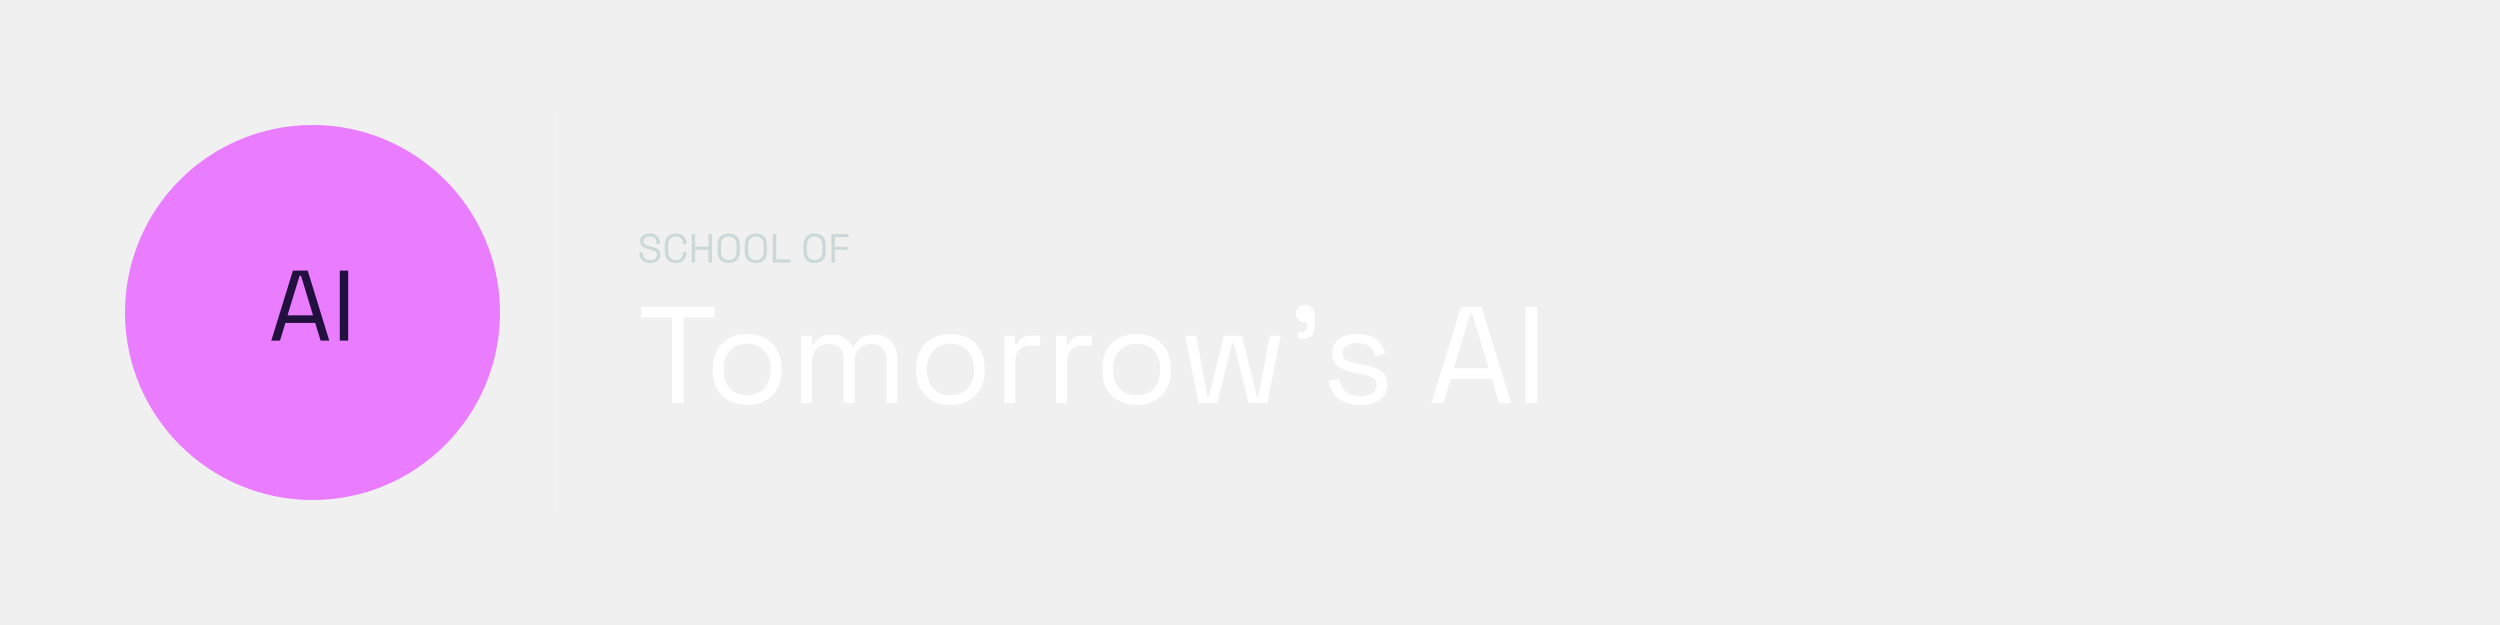
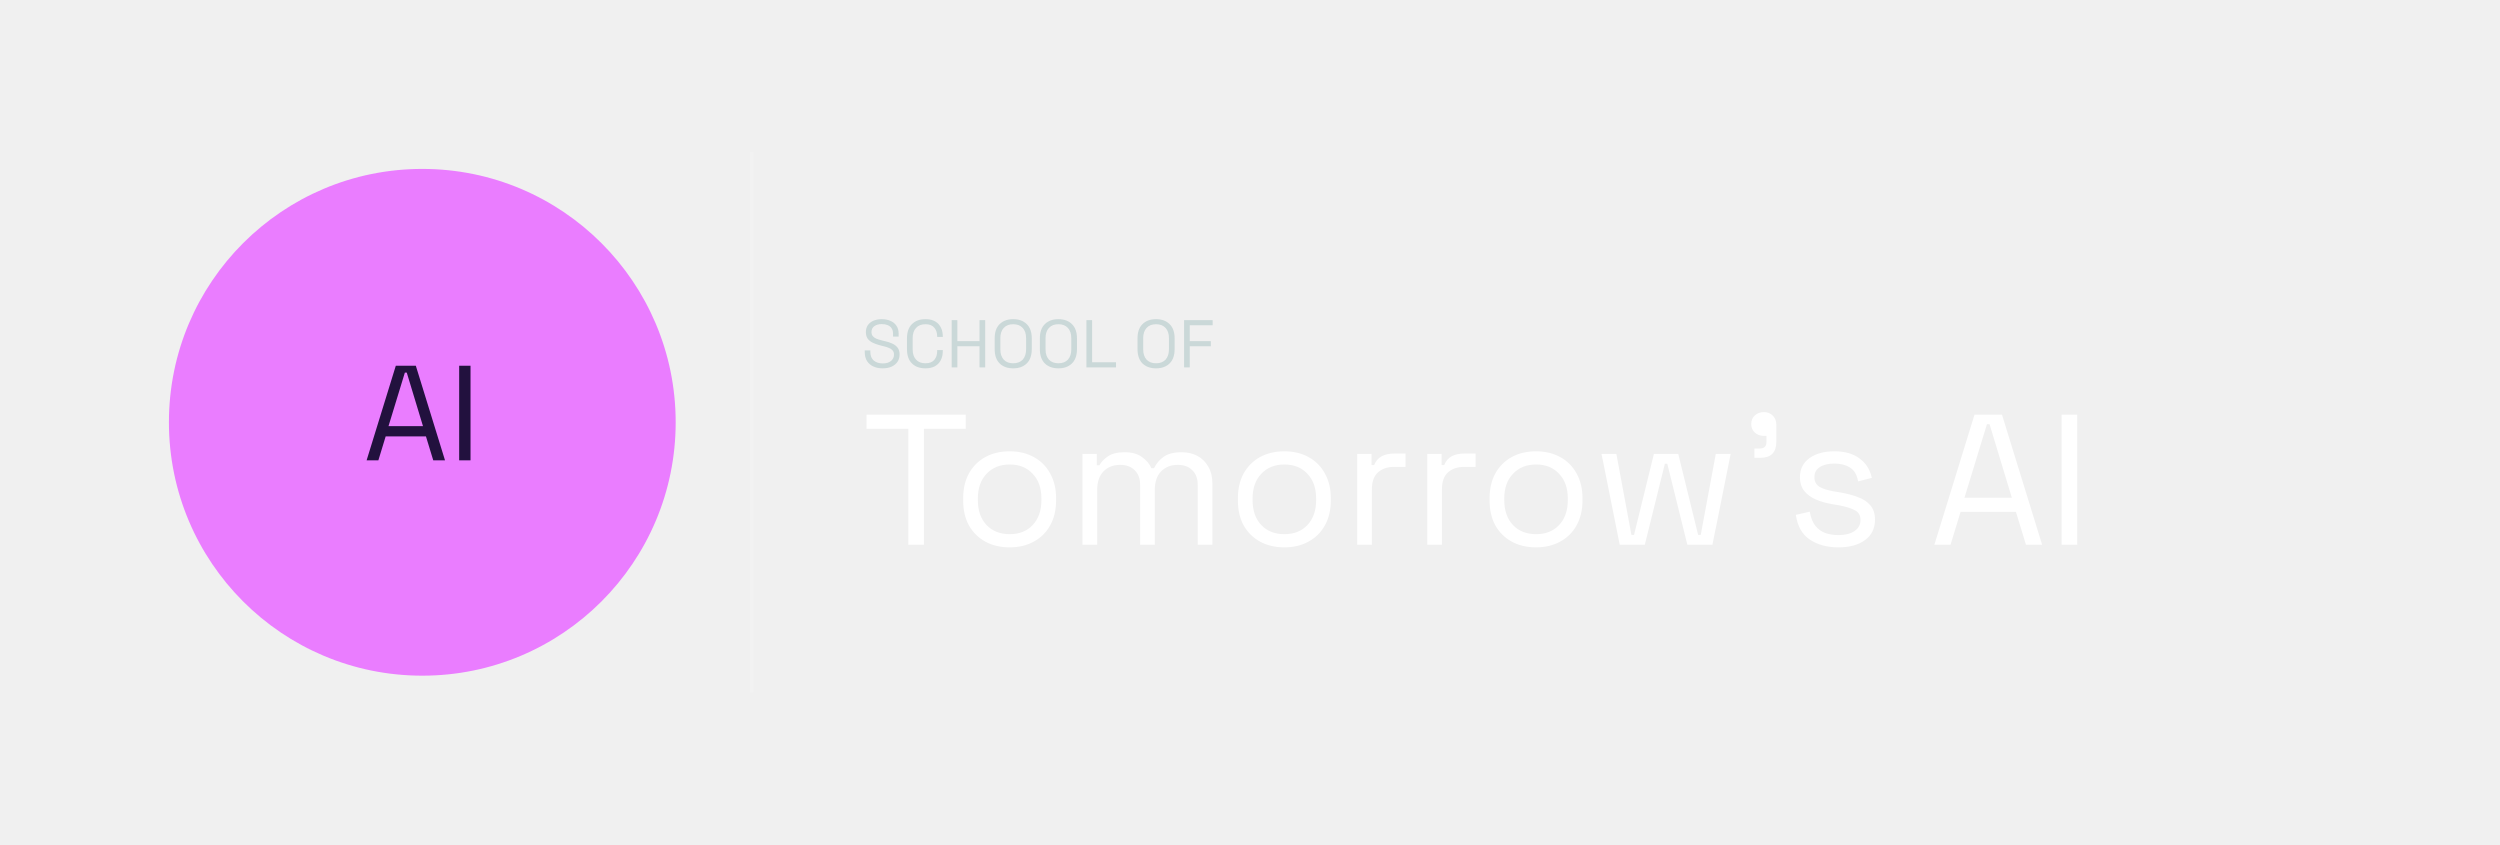
- <svg xmlns="http://www.w3.org/2000/svg" width="800" height="200" viewBox="0 0 800 200" fill="none">
+ <svg xmlns="http://www.w3.org/2000/svg" width="592" height="200" viewBox="0 0 592 200" fill="none">
  <path d="M100 160C133.137 160 160 133.137 160 100C160 66.863 133.137 40 100 40C66.863 40 40 66.863 40 100C40 133.137 66.863 160 100 160Z" fill="#EA7DFF" />
  <path d="M86.816 109L93.728 86.6H98.464L105.376 109H102.592L100.864 103.336H91.328L89.6 109H86.816ZM92 100.904H100.16L96.32 88.232H95.872L92 100.904ZM108.732 109V86.6H111.42V109H108.732Z" fill="#22113E" />
  <path opacity="0.15" d="M178 36V164" stroke="white" stroke-width="0.75" />
-   <path d="M208.069 84.182C207.41 84.182 206.821 84.065 206.301 83.831C205.781 83.597 205.369 83.246 205.066 82.778C204.771 82.301 204.624 81.708 204.624 80.997V80.724H205.703V80.997C205.703 81.751 205.924 82.314 206.366 82.687C206.808 83.051 207.376 83.233 208.069 83.233C208.78 83.233 209.321 83.073 209.694 82.752C210.067 82.431 210.253 82.028 210.253 81.543C210.253 81.205 210.166 80.936 209.993 80.737C209.828 80.538 209.594 80.377 209.291 80.256C208.988 80.126 208.632 80.013 208.225 79.918L207.549 79.749C207.02 79.61 206.552 79.441 206.145 79.242C205.738 79.043 205.417 78.783 205.183 78.462C204.958 78.133 204.845 77.712 204.845 77.201C204.845 76.69 204.971 76.248 205.222 75.875C205.482 75.502 205.842 75.216 206.301 75.017C206.769 74.818 207.306 74.718 207.913 74.718C208.528 74.718 209.079 74.826 209.564 75.043C210.058 75.251 210.444 75.563 210.721 75.979C211.007 76.386 211.15 76.902 211.15 77.526V78.072H210.071V77.526C210.071 77.084 209.976 76.729 209.785 76.46C209.603 76.191 209.347 75.992 209.018 75.862C208.697 75.732 208.329 75.667 207.913 75.667C207.315 75.667 206.834 75.801 206.47 76.07C206.106 76.33 205.924 76.703 205.924 77.188C205.924 77.509 206.002 77.769 206.158 77.968C206.314 78.167 206.535 78.332 206.821 78.462C207.107 78.583 207.449 78.692 207.848 78.787L208.524 78.956C209.053 79.069 209.525 79.225 209.941 79.424C210.366 79.615 210.704 79.879 210.955 80.217C211.206 80.546 211.332 80.98 211.332 81.517C211.332 82.054 211.198 82.522 210.929 82.921C210.66 83.32 210.279 83.632 209.785 83.857C209.3 84.074 208.728 84.182 208.069 84.182ZM216.302 84.182C215.218 84.182 214.356 83.87 213.715 83.246C213.073 82.613 212.753 81.695 212.753 80.49V78.41C212.753 77.205 213.073 76.291 213.715 75.667C214.356 75.034 215.218 74.718 216.302 74.718C217.376 74.718 218.2 75.017 218.772 75.615C219.352 76.213 219.643 77.032 219.643 78.072V78.137H218.564V78.033C218.564 77.348 218.377 76.789 218.005 76.356C217.641 75.914 217.073 75.693 216.302 75.693C215.53 75.693 214.928 75.931 214.495 76.408C214.061 76.876 213.845 77.535 213.845 78.384V80.516C213.845 81.365 214.061 82.028 214.495 82.505C214.928 82.973 215.53 83.207 216.302 83.207C217.073 83.207 217.641 82.99 218.005 82.557C218.377 82.115 218.564 81.552 218.564 80.867V80.659H219.643V80.828C219.643 81.868 219.352 82.687 218.772 83.285C218.2 83.883 217.376 84.182 216.302 84.182ZM221.353 84V74.9H222.445V78.943H226.709V74.9H227.801V84H226.709V79.931H222.445V84H221.353ZM233.187 84.182C232.103 84.182 231.237 83.87 230.587 83.246C229.945 82.613 229.625 81.695 229.625 80.49V78.41C229.625 77.205 229.945 76.291 230.587 75.667C231.237 75.034 232.103 74.718 233.187 74.718C234.279 74.718 235.145 75.034 235.787 75.667C236.437 76.291 236.762 77.205 236.762 78.41V80.49C236.762 81.695 236.437 82.613 235.787 83.246C235.145 83.87 234.279 84.182 233.187 84.182ZM233.187 83.207C233.975 83.207 234.586 82.973 235.02 82.505C235.453 82.028 235.67 81.37 235.67 80.529V78.371C235.67 77.53 235.453 76.876 235.02 76.408C234.586 75.931 233.975 75.693 233.187 75.693C232.407 75.693 231.8 75.931 231.367 76.408C230.933 76.876 230.717 77.53 230.717 78.371V80.529C230.717 81.37 230.933 82.028 231.367 82.505C231.8 82.973 232.407 83.207 233.187 83.207ZM241.883 84.182C240.8 84.182 239.933 83.87 239.283 83.246C238.642 82.613 238.321 81.695 238.321 80.49V78.41C238.321 77.205 238.642 76.291 239.283 75.667C239.933 75.034 240.8 74.718 241.883 74.718C242.975 74.718 243.842 75.034 244.483 75.667C245.133 76.291 245.458 77.205 245.458 78.41V80.49C245.458 81.695 245.133 82.613 244.483 83.246C243.842 83.87 242.975 84.182 241.883 84.182ZM241.883 83.207C242.672 83.207 243.283 82.973 243.716 82.505C244.149 82.028 244.366 81.37 244.366 80.529V78.371C244.366 77.53 244.149 76.876 243.716 76.408C243.283 75.931 242.672 75.693 241.883 75.693C241.103 75.693 240.496 75.931 240.063 76.408C239.63 76.876 239.413 77.53 239.413 78.371V80.529C239.413 81.37 239.63 82.028 240.063 82.505C240.496 82.973 241.103 83.207 241.883 83.207ZM247.277 84V74.9H248.369V83.012H252.971V84H247.277ZM260.672 84.182C259.589 84.182 258.722 83.87 258.072 83.246C257.431 82.613 257.11 81.695 257.11 80.49V78.41C257.11 77.205 257.431 76.291 258.072 75.667C258.722 75.034 259.589 74.718 260.672 74.718C261.764 74.718 262.631 75.034 263.272 75.667C263.922 76.291 264.247 77.205 264.247 78.41V80.49C264.247 81.695 263.922 82.613 263.272 83.246C262.631 83.87 261.764 84.182 260.672 84.182ZM260.672 83.207C261.461 83.207 262.072 82.973 262.505 82.505C262.938 82.028 263.155 81.37 263.155 80.529V78.371C263.155 77.53 262.938 76.876 262.505 76.408C262.072 75.931 261.461 75.693 260.672 75.693C259.892 75.693 259.285 75.931 258.852 76.408C258.419 76.876 258.202 77.53 258.202 78.371V80.529C258.202 81.37 258.419 82.028 258.852 82.505C259.285 82.973 259.892 83.207 260.672 83.207ZM266.066 84V74.9H271.565V75.888H267.158V78.943H271.214V79.931H267.158V84H266.066Z" fill="#CAD8D8" />
+   <path d="M209.008 87.224C208.197 87.224 207.472 87.08 206.832 86.792C206.192 86.504 205.685 86.072 205.312 85.496C204.949 84.909 204.768 84.179 204.768 83.304V82.968H206.096V83.304C206.096 84.232 206.368 84.925 206.912 85.384C207.456 85.832 208.155 86.056 209.008 86.056C209.883 86.056 210.549 85.859 211.008 85.464C211.467 85.069 211.696 84.573 211.696 83.976C211.696 83.56 211.589 83.229 211.376 82.984C211.173 82.739 210.885 82.541 210.512 82.392C210.139 82.232 209.701 82.093 209.2 81.976L208.368 81.768C207.717 81.597 207.141 81.389 206.64 81.144C206.139 80.899 205.744 80.579 205.456 80.184C205.179 79.779 205.04 79.261 205.04 78.632C205.04 78.003 205.195 77.459 205.504 77C205.824 76.541 206.267 76.189 206.832 75.944C207.408 75.699 208.069 75.576 208.816 75.576C209.573 75.576 210.251 75.709 210.848 75.976C211.456 76.232 211.931 76.616 212.272 77.128C212.624 77.629 212.8 78.264 212.8 79.032V79.704H211.472V79.032C211.472 78.488 211.355 78.051 211.12 77.72C210.896 77.389 210.581 77.144 210.176 76.984C209.781 76.824 209.328 76.744 208.816 76.744C208.08 76.744 207.488 76.909 207.04 77.24C206.592 77.56 206.368 78.019 206.368 78.616C206.368 79.011 206.464 79.331 206.656 79.576C206.848 79.821 207.12 80.024 207.472 80.184C207.824 80.333 208.245 80.467 208.736 80.584L209.568 80.792C210.219 80.931 210.8 81.123 211.312 81.368C211.835 81.603 212.251 81.928 212.56 82.344C212.869 82.749 213.024 83.283 213.024 83.944C213.024 84.605 212.859 85.181 212.528 85.672C212.197 86.163 211.728 86.547 211.12 86.824C210.523 87.091 209.819 87.224 209.008 87.224ZM219.141 87.224C217.807 87.224 216.746 86.84 215.957 86.072C215.167 85.293 214.773 84.163 214.773 82.68V80.12C214.773 78.637 215.167 77.512 215.957 76.744C216.746 75.965 217.807 75.576 219.141 75.576C220.463 75.576 221.477 75.944 222.181 76.68C222.895 77.416 223.253 78.424 223.253 79.704V79.784H221.925V79.656C221.925 78.813 221.695 78.125 221.237 77.592C220.789 77.048 220.09 76.776 219.141 76.776C218.191 76.776 217.45 77.069 216.917 77.656C216.383 78.232 216.117 79.043 216.117 80.088V82.712C216.117 83.757 216.383 84.573 216.917 85.16C217.45 85.736 218.191 86.024 219.141 86.024C220.09 86.024 220.789 85.757 221.237 85.224C221.695 84.68 221.925 83.987 221.925 83.144V82.888H223.253V83.096C223.253 84.376 222.895 85.384 222.181 86.12C221.477 86.856 220.463 87.224 219.141 87.224ZM225.358 87V75.8H226.702V80.776H231.95V75.8H233.294V87H231.95V81.992H226.702V87H225.358ZM239.922 87.224C238.589 87.224 237.522 86.84 236.722 86.072C235.933 85.293 235.538 84.163 235.538 82.68V80.12C235.538 78.637 235.933 77.512 236.722 76.744C237.522 75.965 238.589 75.576 239.922 75.576C241.266 75.576 242.333 75.965 243.122 76.744C243.922 77.512 244.322 78.637 244.322 80.12V82.68C244.322 84.163 243.922 85.293 243.122 86.072C242.333 86.84 241.266 87.224 239.922 87.224ZM239.922 86.024C240.893 86.024 241.645 85.736 242.178 85.16C242.711 84.573 242.978 83.763 242.978 82.728V80.072C242.978 79.037 242.711 78.232 242.178 77.656C241.645 77.069 240.893 76.776 239.922 76.776C238.962 76.776 238.215 77.069 237.682 77.656C237.149 78.232 236.882 79.037 236.882 80.072V82.728C236.882 83.763 237.149 84.573 237.682 85.16C238.215 85.736 238.962 86.024 239.922 86.024ZM250.625 87.224C249.292 87.224 248.225 86.84 247.425 86.072C246.636 85.293 246.241 84.163 246.241 82.68V80.12C246.241 78.637 246.636 77.512 247.425 76.744C248.225 75.965 249.292 75.576 250.625 75.576C251.969 75.576 253.036 75.965 253.825 76.744C254.625 77.512 255.025 78.637 255.025 80.12V82.68C255.025 84.163 254.625 85.293 253.825 86.072C253.036 86.84 251.969 87.224 250.625 87.224ZM250.625 86.024C251.596 86.024 252.348 85.736 252.881 85.16C253.415 84.573 253.681 83.763 253.681 82.728V80.072C253.681 79.037 253.415 78.232 252.881 77.656C252.348 77.069 251.596 76.776 250.625 76.776C249.665 76.776 248.919 77.069 248.385 77.656C247.852 78.232 247.585 79.037 247.585 80.072V82.728C247.585 83.763 247.852 84.573 248.385 85.16C248.919 85.736 249.665 86.024 250.625 86.024ZM257.264 87V75.8H258.608V85.784H264.272V87H257.264ZM273.75 87.224C272.417 87.224 271.35 86.84 270.55 86.072C269.761 85.293 269.366 84.163 269.366 82.68V80.12C269.366 78.637 269.761 77.512 270.55 76.744C271.35 75.965 272.417 75.576 273.75 75.576C275.094 75.576 276.161 75.965 276.95 76.744C277.75 77.512 278.15 78.637 278.15 80.12V82.68C278.15 84.163 277.75 85.293 276.95 86.072C276.161 86.84 275.094 87.224 273.75 87.224ZM273.75 86.024C274.721 86.024 275.473 85.736 276.006 85.16C276.54 84.573 276.806 83.763 276.806 82.728V80.072C276.806 79.037 276.54 78.232 276.006 77.656C275.473 77.069 274.721 76.776 273.75 76.776C272.79 76.776 272.044 77.069 271.51 77.656C270.977 78.232 270.71 79.037 270.71 80.072V82.728C270.71 83.763 270.977 84.573 271.51 85.16C272.044 85.736 272.79 86.024 273.75 86.024ZM280.389 87V75.8H287.157V77.016H281.733V80.776H286.725V81.992H281.733V87H280.389Z" fill="#CAD8D8" />
  <path d="M215.088 129V101.544H205.188V98.2H228.684V101.544H218.784V129H215.088ZM239.08 129.616C236.91 129.616 234.988 129.161 233.316 128.252C231.674 127.343 230.383 126.067 229.444 124.424C228.535 122.752 228.08 120.787 228.08 118.528V117.956C228.08 115.727 228.535 113.776 229.444 112.104C230.383 110.432 231.674 109.141 233.316 108.232C234.988 107.323 236.91 106.868 239.08 106.868C241.251 106.868 243.158 107.323 244.8 108.232C246.472 109.141 247.763 110.432 248.672 112.104C249.611 113.776 250.08 115.727 250.08 117.956V118.528C250.08 120.787 249.611 122.752 248.672 124.424C247.763 126.067 246.472 127.343 244.8 128.252C243.158 129.161 241.251 129.616 239.08 129.616ZM239.08 126.492C241.368 126.492 243.187 125.773 244.536 124.336C245.915 122.869 246.604 120.904 246.604 118.44V118.044C246.604 115.58 245.915 113.629 244.536 112.192C243.187 110.725 241.368 109.992 239.08 109.992C236.822 109.992 235.003 110.725 233.624 112.192C232.246 113.629 231.556 115.58 231.556 118.044V118.44C231.556 120.904 232.246 122.869 233.624 124.336C235.003 125.773 236.822 126.492 239.08 126.492ZM256.336 129V107.484H259.724V110.168H260.34C260.75 109.405 261.425 108.701 262.364 108.056C263.302 107.411 264.622 107.088 266.324 107.088C267.996 107.088 269.345 107.455 270.372 108.188C271.428 108.921 272.19 109.816 272.66 110.872H273.276C273.774 109.816 274.522 108.921 275.52 108.188C276.546 107.455 277.969 107.088 279.788 107.088C281.225 107.088 282.486 107.381 283.572 107.968C284.657 108.555 285.508 109.405 286.124 110.52C286.769 111.605 287.092 112.911 287.092 114.436V129H283.616V114.744C283.616 113.307 283.19 112.177 282.34 111.356C281.518 110.505 280.36 110.08 278.864 110.08C277.28 110.08 275.974 110.593 274.948 111.62C273.95 112.647 273.452 114.128 273.452 116.064V129H269.976V114.744C269.976 113.307 269.55 112.177 268.7 111.356C267.878 110.505 266.72 110.08 265.224 110.08C263.64 110.08 262.334 110.593 261.308 111.62C260.31 112.647 259.812 114.128 259.812 116.064V129H256.336ZM304.135 129.616C301.964 129.616 300.043 129.161 298.371 128.252C296.728 127.343 295.438 126.067 294.499 124.424C293.59 122.752 293.135 120.787 293.135 118.528V117.956C293.135 115.727 293.59 113.776 294.499 112.104C295.438 110.432 296.728 109.141 298.371 108.232C300.043 107.323 301.964 106.868 304.135 106.868C306.306 106.868 308.212 107.323 309.855 108.232C311.527 109.141 312.818 110.432 313.727 112.104C314.666 113.776 315.135 115.727 315.135 117.956V118.528C315.135 120.787 314.666 122.752 313.727 124.424C312.818 126.067 311.527 127.343 309.855 128.252C308.212 129.161 306.306 129.616 304.135 129.616ZM304.135 126.492C306.423 126.492 308.242 125.773 309.591 124.336C310.97 122.869 311.659 120.904 311.659 118.44V118.044C311.659 115.58 310.97 113.629 309.591 112.192C308.242 110.725 306.423 109.992 304.135 109.992C301.876 109.992 300.058 110.725 298.679 112.192C297.3 113.629 296.611 115.58 296.611 118.044V118.44C296.611 120.904 297.3 122.869 298.679 124.336C300.058 125.773 301.876 126.492 304.135 126.492ZM321.39 129V107.484H324.778V110.124H325.394C325.776 109.185 326.362 108.496 327.154 108.056C327.946 107.616 328.988 107.396 330.278 107.396H332.83V110.564H330.058C328.504 110.564 327.242 111.004 326.274 111.884C325.336 112.735 324.866 114.069 324.866 115.888V129H321.39ZM337.976 129V107.484H341.364V110.124H341.98C342.362 109.185 342.948 108.496 343.74 108.056C344.532 107.616 345.574 107.396 346.864 107.396H349.416V110.564H346.644C345.09 110.564 343.828 111.004 342.86 111.884C341.922 112.735 341.452 114.069 341.452 115.888V129H337.976ZM363.733 129.616C361.562 129.616 359.641 129.161 357.969 128.252C356.326 127.343 355.035 126.067 354.097 124.424C353.187 122.752 352.733 120.787 352.733 118.528V117.956C352.733 115.727 353.187 113.776 354.097 112.104C355.035 110.432 356.326 109.141 357.969 108.232C359.641 107.323 361.562 106.868 363.733 106.868C365.903 106.868 367.81 107.323 369.453 108.232C371.125 109.141 372.415 110.432 373.325 112.104C374.263 113.776 374.733 115.727 374.733 117.956V118.528C374.733 120.787 374.263 122.752 373.325 124.424C372.415 126.067 371.125 127.343 369.453 128.252C367.81 129.161 365.903 129.616 363.733 129.616ZM363.733 126.492C366.021 126.492 367.839 125.773 369.189 124.336C370.567 122.869 371.257 120.904 371.257 118.44V118.044C371.257 115.58 370.567 113.629 369.189 112.192C367.839 110.725 366.021 109.992 363.733 109.992C361.474 109.992 359.655 110.725 358.277 112.192C356.898 113.629 356.209 115.58 356.209 118.044V118.44C356.209 120.904 356.898 122.869 358.277 124.336C359.655 125.773 361.474 126.492 363.733 126.492ZM383.55 129L379.238 107.484H382.758L386.322 126.668H386.938L391.646 107.484H397.41L402.118 126.668H402.734L406.298 107.484H409.818L405.506 129H399.566L394.814 109.816H394.242L389.49 129H383.55ZM415.441 108.408V106.208H416.717C417.773 106.208 418.301 105.68 418.301 104.624V103.216H417.685C416.834 103.216 416.115 102.952 415.529 102.424C414.971 101.896 414.693 101.236 414.693 100.444C414.693 99.593 414.971 98.904 415.529 98.376C416.115 97.848 416.834 97.584 417.685 97.584C418.535 97.584 419.239 97.863 419.797 98.42C420.354 98.977 420.633 99.681 420.633 100.532V104.624C420.633 107.147 419.371 108.408 416.849 108.408H415.441ZM435.332 129.616C432.662 129.616 430.404 129 428.556 127.768C426.737 126.536 425.637 124.585 425.256 121.916L428.556 121.168C428.79 122.576 429.23 123.691 429.876 124.512C430.521 125.304 431.313 125.876 432.252 126.228C433.22 126.551 434.246 126.712 435.332 126.712C436.945 126.712 438.221 126.389 439.16 125.744C440.098 125.099 440.568 124.233 440.568 123.148C440.568 122.033 440.113 121.256 439.204 120.816C438.324 120.347 437.106 119.965 435.552 119.672L433.748 119.364C432.369 119.129 431.108 118.763 429.964 118.264C428.82 117.765 427.91 117.091 427.236 116.24C426.561 115.389 426.224 114.319 426.224 113.028C426.224 111.092 426.972 109.581 428.468 108.496C429.964 107.411 431.944 106.868 434.408 106.868C436.842 106.868 438.808 107.425 440.304 108.54C441.829 109.625 442.812 111.165 443.252 113.16L439.996 113.996C439.732 112.441 439.101 111.356 438.104 110.74C437.106 110.095 435.874 109.772 434.408 109.772C432.941 109.772 431.782 110.051 430.932 110.608C430.081 111.136 429.656 111.928 429.656 112.984C429.656 114.011 430.052 114.773 430.844 115.272C431.665 115.741 432.75 116.093 434.1 116.328L435.904 116.636C437.429 116.9 438.793 117.267 439.996 117.736C441.228 118.176 442.196 118.821 442.9 119.672C443.633 120.523 444 121.637 444 123.016C444 125.128 443.208 126.756 441.624 127.9C440.069 129.044 437.972 129.616 435.332 129.616ZM458.057 129L467.561 98.2H474.073L483.577 129H479.749L477.373 121.212H464.261L461.885 129H458.057ZM465.185 117.868H476.405L471.125 100.444H470.509L465.185 117.868ZM488.192 129V98.2H491.888V129H488.192Z" fill="white" />
</svg>
